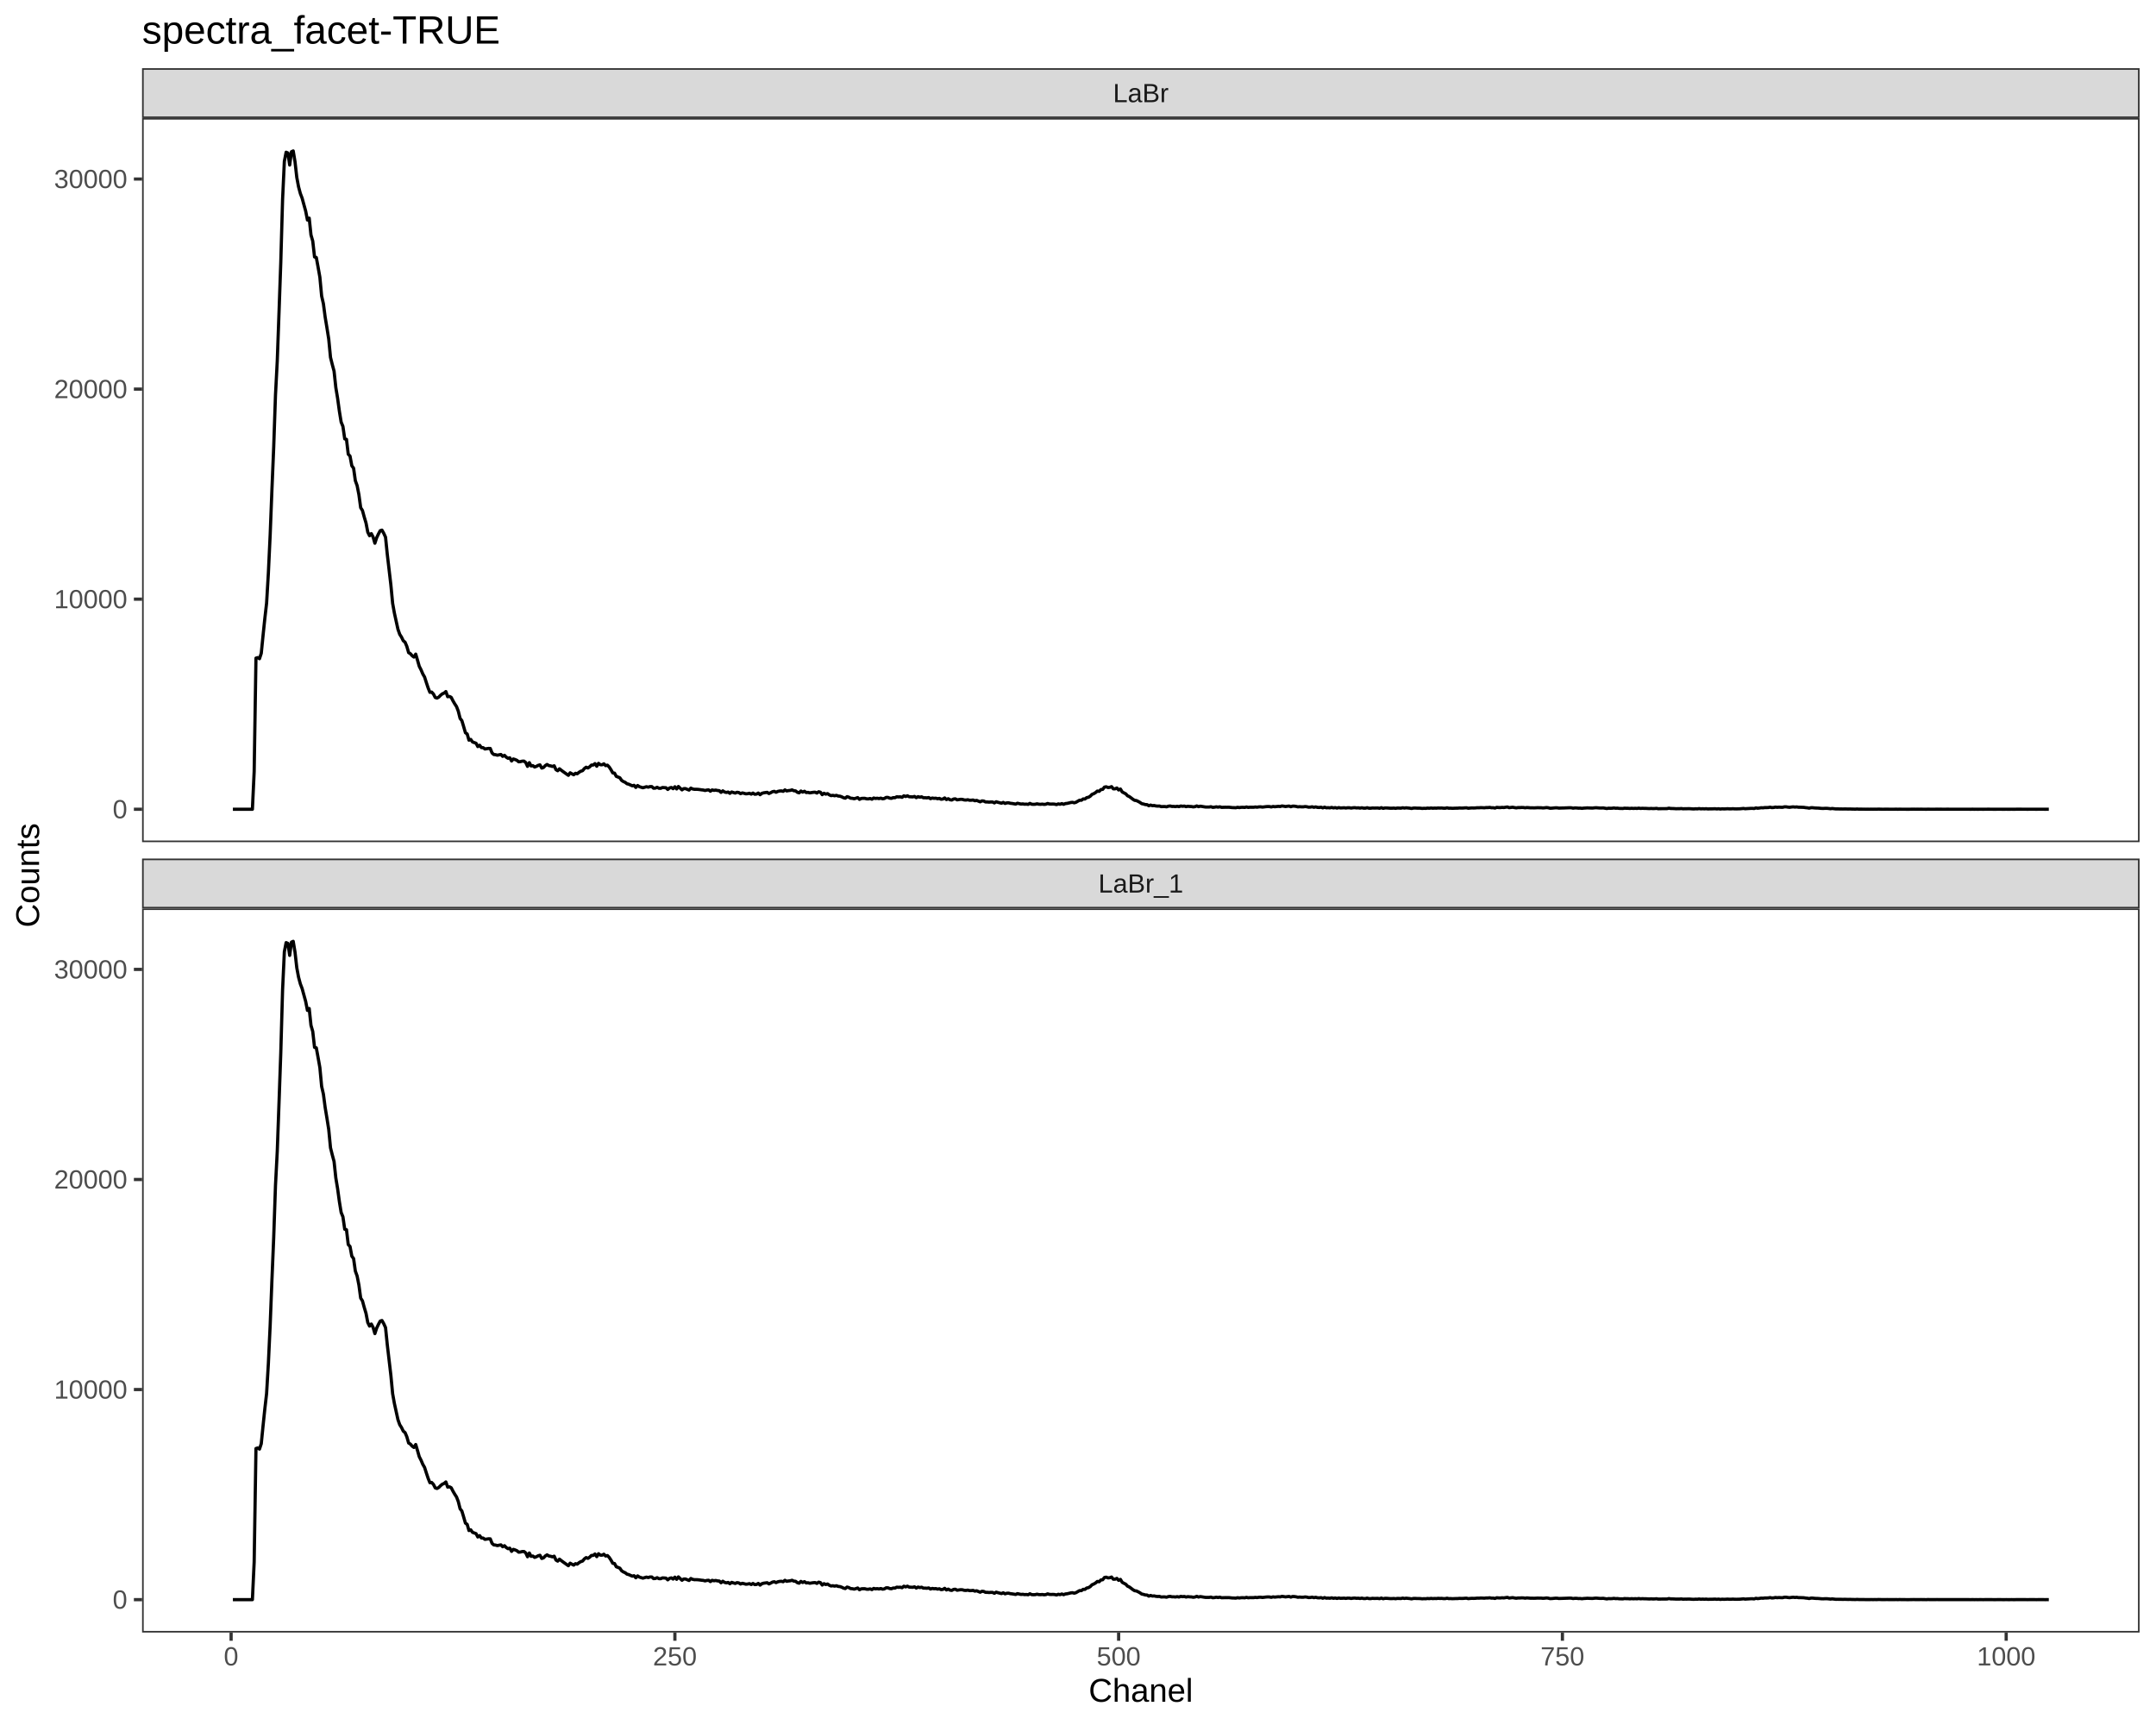
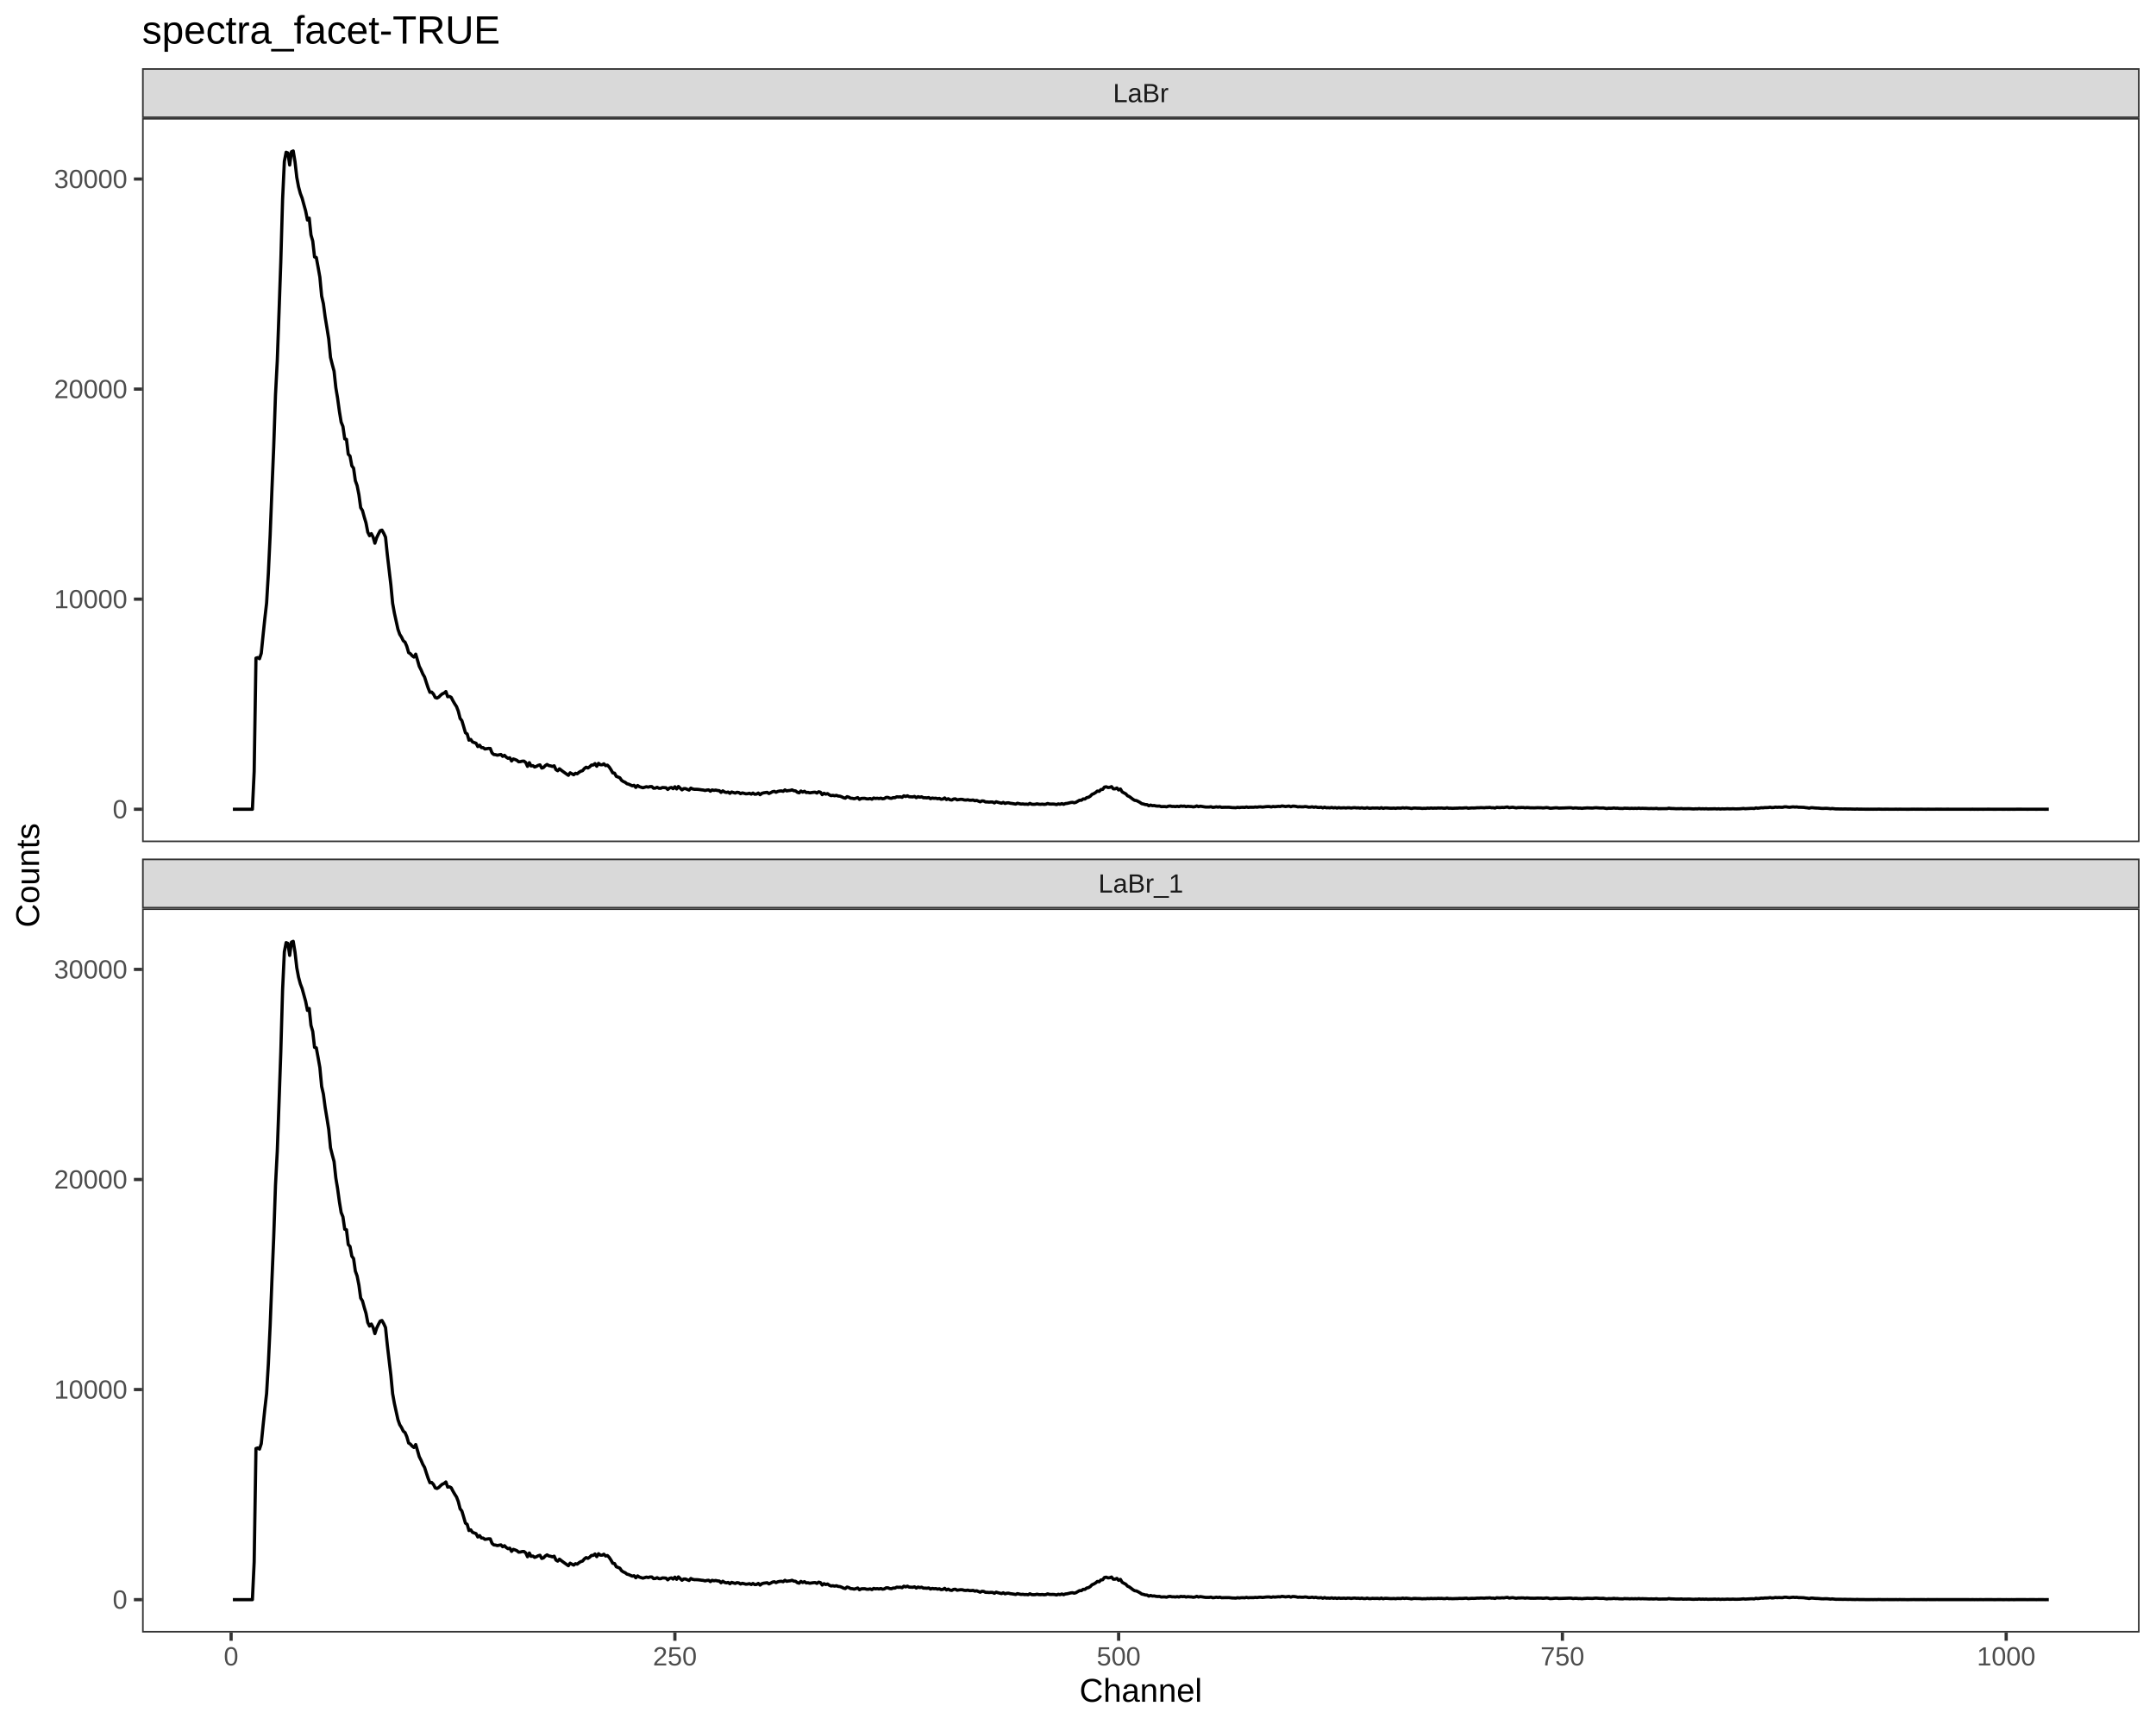
<svg xmlns="http://www.w3.org/2000/svg" viewBox="0 0 720.00 576.00">
  <defs>
    <style type="text/css">
    line, polyline, polygon, path, rect, circle {
      fill: none;
      stroke: #000000;
      stroke-linecap: round;
      stroke-linejoin: round;
      stroke-miterlimit: 10.00;
    }
  </style>
  </defs>
  <rect width="100%" height="100%" style="stroke: none; fill: #FFFFFF;" />
  <rect x="0.00" y="0.00" width="720.00" height="576.00" style="stroke-width: 1.07; stroke: #FFFFFF; fill: #FFFFFF;" />
  <defs>
    <clipPath id="cpNDcuNDV8NzE0LjUyfDI4MS4yMXwzOS40MQ==">
      <rect x="47.45" y="39.41" width="667.07" height="241.80" />
    </clipPath>
  </defs>
  <rect x="47.45" y="39.41" width="667.07" height="241.80" style="stroke-width: 1.07; stroke: none; fill: #FFFFFF;" clip-path="url(#cpNDcuNDV8NzE0LjUyfDI4MS4yMXwzOS40MQ==)" />
  <polyline points="77.77,270.22 78.36,270.22 78.95,270.22 79.55,270.22 80.14,270.22 80.73,270.22 81.33,270.22 81.92,270.22 82.51,270.22 83.10,270.22 83.70,270.22 84.29,270.22 84.88,257.66 85.48,219.76 86.07,219.58 86.66,219.95 87.25,218.14 87.85,212.16 88.44,206.54 89.03,201.39 89.62,191.44 90.22,178.65 90.81,163.52 91.40,149.43 92.00,131.89 92.59,120.56 93.18,104.28 93.77,87.60 94.37,66.55 94.96,53.90 95.55,50.83 96.15,51.09 96.74,55.10 97.33,50.67 97.92,50.40 98.52,54.00 99.11,59.21 99.70,62.36 100.30,64.61 100.89,66.15 101.48,68.31 102.07,70.44 102.67,73.47 103.26,72.83 103.85,78.45 104.44,80.49 105.04,85.80 105.63,85.98 106.22,89.18 106.82,92.55 107.41,98.84 108.00,101.42 108.59,105.89 109.19,109.51 109.78,113.22 110.37,119.33 110.97,121.74 111.56,123.92 112.15,129.42 112.74,132.97 113.34,137.34 113.93,140.95 114.52,142.39 115.12,146.54 115.71,146.71 116.30,151.67 116.89,152.29 117.49,155.53 118.08,156.33 118.67,160.52 119.26,162.15 119.86,165.19 120.45,169.53 121.04,170.45 121.64,172.65 122.23,174.62 122.82,177.69 123.41,178.88 124.01,178.19 124.60,179.33 125.19,181.39 125.79,179.55 126.38,178.31 126.97,177.21 127.56,177.02 128.16,178.08 128.75,179.37 129.34,185.15 129.94,190.25 130.53,195.30 131.12,201.46 131.71,204.73 132.31,207.46 132.90,210.13 133.49,211.81 134.08,212.73 134.68,213.96 135.27,214.44 135.86,215.83 136.46,217.92 137.05,218.28 137.64,218.96 138.23,219.40 138.83,218.42 139.42,220.41 140.01,222.48 140.61,223.66 141.20,225.05 141.79,226.07 142.38,227.92 142.98,229.72 143.57,231.18 144.16,231.10 144.75,231.74 145.35,232.90 145.94,233.10 146.53,232.77 147.13,232.16 147.72,231.68 148.31,231.43 148.90,230.92 149.50,232.64 150.09,232.54 150.68,232.85 151.28,234.03 151.87,235.04 152.46,235.94 153.05,237.48 153.65,239.88 154.24,240.63 154.83,242.60 155.43,244.67 156.02,245.09 156.61,247.15 157.20,246.90 157.80,247.75 158.39,247.96 158.98,248.18 159.57,249.30 160.17,248.85 160.76,249.62 161.35,249.66 161.95,250.10 162.54,250.00 163.13,249.91 163.72,249.92 164.32,251.42 164.91,251.95 165.50,252.00 166.10,252.18 166.69,252.04 167.28,251.93 167.87,252.56 168.47,252.21 169.06,252.82 169.65,253.20 170.25,253.04 170.84,254.10 171.43,253.43 172.02,253.62 172.62,253.88 173.21,254.37 173.80,254.32 174.39,254.16 174.99,254.15 175.58,254.62 176.17,255.90 176.77,254.66 177.36,255.76 177.95,255.66 178.54,256.11 179.14,255.89 179.73,255.57 180.32,255.40 180.92,256.47 181.51,256.27 182.10,255.64 182.69,255.27 183.29,255.64 183.88,255.74 184.47,255.93 185.07,255.71 185.66,257.00 186.25,257.36 186.84,256.71 187.44,257.19 188.03,257.63 188.62,258.05 189.21,258.47 189.81,258.89 190.40,258.05 190.99,258.38 191.59,258.70 192.18,258.21 192.77,258.37 193.36,257.88 193.96,257.52 194.55,257.34 195.14,256.63 195.74,256.18 196.33,256.44 196.92,256.05 197.51,255.47 198.11,255.45 198.70,254.98 199.29,255.86 199.88,254.89 200.48,255.36 201.07,255.38 201.66,255.05 202.26,255.66 202.85,255.50 203.44,256.11 204.03,257.00 204.63,258.08 205.22,258.16 205.81,259.24 206.41,259.47 207.00,259.71 207.59,260.58 208.18,260.97 208.78,261.23 209.37,261.70 209.96,261.85 210.56,262.12 211.15,262.39 211.74,262.23 212.33,262.93 212.93,262.29 213.52,262.68 214.11,262.87 214.70,263.04 215.30,262.87 215.89,262.69 216.48,262.86 217.08,262.65 217.67,262.65 218.26,263.20 218.85,263.16 219.45,262.89 220.04,263.21 220.63,263.23 221.23,262.96 221.82,263.00 222.41,263.04 223.00,263.61 223.60,263.11 224.19,262.95 224.78,263.35 225.38,262.71 225.97,263.44 226.56,262.62 227.15,263.20 227.75,263.75 228.34,263.33 228.93,263.33 229.52,263.58 230.12,263.82 230.71,263.16 231.30,263.44 231.90,263.56 232.49,263.55 233.08,263.58 233.67,263.65 234.27,263.74 234.86,263.80 235.45,263.96 236.05,263.81 236.64,263.75 237.23,264.19 237.82,263.77 238.42,263.92 239.01,263.82 239.60,263.96 240.20,264.01 240.79,264.58 241.38,264.07 241.97,264.46 242.57,264.62 243.16,264.47 243.75,264.91 244.34,264.45 244.94,264.64 245.53,264.82 246.12,264.55 246.72,264.63 247.31,265.02 247.90,264.76 248.49,264.90 249.09,265.07 249.68,265.02 250.27,264.88 250.87,265.17 251.46,264.82 252.05,265.21 252.64,265.15 253.24,264.81 253.83,265.37 254.42,264.91 255.01,264.74 255.61,264.65 256.20,264.57 256.79,264.97 257.39,264.69 257.98,264.36 258.57,264.24 259.16,264.54 259.76,264.26 260.35,264.13 260.94,264.09 261.54,264.24 262.13,263.76 262.72,264.10 263.31,263.99 263.91,263.93 264.50,263.75 265.09,264.04 265.69,264.09 266.28,264.56 266.87,264.74 267.46,264.13 268.06,264.50 268.65,264.21 269.24,264.64 269.83,264.58 270.43,264.75 271.02,264.65 271.61,264.56 272.21,264.52 272.80,264.81 273.39,264.38 273.98,264.53 274.58,265.35 275.17,264.88 275.76,265.18 276.36,265.00 276.95,265.41 277.54,265.68 278.13,265.57 278.73,265.72 279.32,265.57 279.91,265.81 280.51,265.86 281.10,266.07 281.69,266.37 282.28,266.52 282.88,266.02 283.47,266.19 284.06,266.53 284.65,266.57 285.25,266.71 285.84,266.54 286.43,266.33 287.03,266.92 287.62,266.61 288.21,266.57 288.80,266.57 289.40,266.74 289.99,266.76 290.58,266.62 291.18,266.87 291.77,266.47 292.36,266.62 292.95,266.54 293.55,266.66 294.14,266.50 294.73,266.73 295.33,266.63 295.92,266.27 296.51,266.26 297.10,266.51 297.70,266.58 298.29,266.34 298.88,266.37 299.47,266.05 300.07,266.11 300.66,266.07 301.25,266.24 301.85,265.73 302.44,265.97 303.03,265.72 303.62,266.04 304.22,266.07 304.81,266.10 305.40,265.94 306.00,266.35 306.59,266.02 307.18,266.19 307.77,266.07 308.37,266.38 308.96,266.37 309.55,266.42 310.14,266.31 310.74,266.69 311.33,266.47 311.92,266.58 312.52,266.53 313.11,266.71 313.70,266.59 314.29,266.89 314.89,266.80 315.48,266.44 316.07,266.99 316.67,266.70 317.26,267.05 317.85,267.14 318.44,266.81 319.04,266.74 319.63,267.08 320.22,266.99 320.82,266.90 321.41,266.93 322.00,267.11 322.59,267.15 323.19,267.04 323.78,267.21 324.37,267.20 324.96,267.13 325.56,267.39 326.15,267.25 326.74,267.51 327.34,267.74 327.93,267.42 328.52,267.48 329.11,267.78 329.71,267.78 330.30,267.85 330.89,267.79 331.49,267.81 332.08,268.10 332.67,267.72 333.26,267.90 333.86,268.05 334.45,268.20 335.04,267.93 335.64,268.28 336.23,268.09 336.82,268.06 337.41,268.23 338.01,268.29 338.60,268.39 339.19,268.50 339.78,268.21 340.38,268.35 340.97,268.49 341.56,268.43 342.16,268.54 342.75,268.50 343.34,268.59 343.93,268.26 344.53,268.54 345.12,268.58 345.71,268.55 346.31,268.40 346.90,268.53 347.49,268.57 348.08,268.50 348.68,268.60 349.27,268.54 349.86,268.29 350.46,268.47 351.05,268.50 351.64,268.47 352.23,268.52 352.83,268.67 353.42,268.42 354.01,268.56 354.60,268.33 355.20,268.57 355.79,268.32 356.38,268.26 356.98,268.12 357.57,267.97 358.16,267.90 358.75,268.07 359.35,267.88 359.94,267.53 360.53,267.20 361.13,267.22 361.72,266.78 362.31,266.80 362.90,266.34 363.50,266.22 364.09,265.86 364.68,265.25 365.27,265.02 365.87,264.65 366.46,264.14 367.05,264.25 367.65,263.65 368.24,263.58 368.83,262.83 369.42,262.71 370.02,262.97 370.61,262.90 371.20,262.67 371.80,263.40 372.39,263.40 372.98,263.12 373.57,263.78 374.17,263.46 374.76,264.44 375.35,264.76 375.95,265.07 376.54,265.72 377.13,265.98 377.72,266.41 378.32,266.88 378.91,267.24 379.50,267.32 380.09,267.60 380.69,267.93 381.28,268.35 381.87,268.47 382.47,268.66 383.06,268.68 383.65,269.05 384.24,268.82 384.84,269.03 385.43,268.97 386.02,269.12 386.62,269.17 387.21,269.14 387.80,269.35 388.39,269.32 388.99,269.31 389.58,269.41 390.17,269.20 390.77,269.13 391.36,269.28 391.95,269.27 392.54,269.34 393.14,269.22 393.73,269.36 394.32,269.13 394.91,269.23 395.51,269.16 396.10,269.36 396.69,269.22 397.29,269.29 397.88,269.31 398.47,269.43 399.06,269.35 399.66,269.11 400.25,269.36 400.84,269.20 401.44,269.29 402.03,269.39 402.62,269.48 403.21,269.48 403.81,269.48 404.40,269.37 404.99,269.59 405.59,269.53 406.18,269.41 406.77,269.52 407.36,269.40 407.96,269.59 408.55,269.57 409.14,269.55 409.73,269.56 410.33,269.54 410.92,269.60 411.51,269.67 412.11,269.68 412.70,269.72 413.29,269.57 413.88,269.67 414.48,269.58 415.07,269.57 415.66,269.62 416.26,269.46 416.85,269.61 417.44,269.54 418.03,269.55 418.63,269.56 419.22,269.46 419.81,269.54 420.40,269.43 421.00,269.41 421.59,269.50 422.18,269.43 422.78,269.35 423.37,269.31 423.96,269.33 424.55,269.46 425.15,269.29 425.74,269.38 426.33,269.31 426.93,269.25 427.52,269.31 428.11,269.12 428.70,269.20 429.30,269.32 429.89,269.22 430.48,269.15 431.08,269.38 431.67,269.18 432.26,269.19 432.85,269.28 433.45,269.43 434.04,269.36 434.63,269.42 435.22,269.42 435.82,269.32 436.41,269.38 437.00,269.53 437.60,269.51 438.19,269.39 438.78,269.58 439.37,269.43 439.97,269.60 440.56,269.63 441.15,269.54 441.75,269.76 442.34,269.53 442.93,269.74 443.52,269.69 444.12,269.76 444.71,269.61 445.30,269.78 445.90,269.67 446.49,269.83 447.08,269.67 447.67,269.79 448.27,269.76 448.86,269.72 449.45,269.81 450.04,269.72 450.64,269.72 451.23,269.83 451.82,269.73 452.42,269.69 453.01,269.78 453.60,269.74 454.19,269.84 454.79,269.72 455.38,269.86 455.97,269.86 456.57,269.71 457.16,269.87 457.75,269.88 458.34,269.79 458.94,269.83 459.53,269.81 460.12,269.80 460.72,269.90 461.31,269.69 461.90,269.93 462.49,269.79 463.09,269.79 463.68,269.83 464.27,269.88 464.86,269.88 465.46,269.83 466.05,269.92 466.64,269.81 467.24,269.83 467.83,269.86 468.42,269.72 469.01,269.83 469.61,269.74 470.20,269.80 470.79,269.86 471.39,269.97 471.98,269.83 472.57,269.81 473.16,269.85 473.76,269.85 474.35,269.87 474.94,269.95 475.53,269.90 476.13,269.93 476.72,269.83 477.31,269.89 477.91,269.80 478.50,269.88 479.09,269.83 479.68,269.86 480.28,269.79 480.87,269.83 481.46,269.80 482.06,269.88 482.65,269.88 483.24,269.74 483.83,269.88 484.43,269.86 485.02,269.91 485.61,269.88 486.21,269.86 486.80,269.86 487.39,269.79 487.98,269.83 488.58,269.82 489.17,269.76 489.76,269.74 490.35,269.89 490.95,269.82 491.54,269.78 492.13,269.80 492.73,269.78 493.32,269.71 493.91,269.73 494.50,269.68 495.10,269.70 495.69,269.74 496.28,269.66 496.88,269.67 497.47,269.60 498.06,269.72 498.65,269.71 499.25,269.83 499.84,269.59 500.43,269.65 501.03,269.67 501.62,269.60 502.21,269.65 502.80,269.55 503.40,269.46 503.99,269.70 504.58,269.62 505.17,269.55 505.77,269.67 506.36,269.76 506.95,269.66 507.55,269.67 508.14,269.63 508.73,269.64 509.32,269.74 509.92,269.65 510.51,269.69 511.10,269.75 511.70,269.74 512.29,269.76 512.88,269.74 513.47,269.70 514.07,269.72 514.66,269.72 515.25,269.79 515.85,269.74 516.44,269.66 517.03,269.72 517.62,269.88 518.22,269.86 518.81,269.80 519.40,269.74 519.99,269.74 520.59,269.84 521.18,269.82 521.77,269.80 522.37,269.79 522.96,269.76 523.55,269.74 524.14,269.71 524.74,269.73 525.33,269.86 525.92,269.78 526.52,269.79 527.11,269.86 527.70,269.84 528.29,269.92 528.89,269.84 529.48,269.81 530.07,269.76 530.66,269.79 531.26,269.81 531.85,269.83 532.44,269.75 533.04,269.71 533.63,269.76 534.22,269.81 534.81,269.81 535.41,269.78 536.00,269.88 536.59,269.98 537.19,269.87 537.78,269.90 538.37,269.88 538.96,269.79 539.56,269.89 540.15,269.85 540.74,269.94 541.34,269.95 541.93,269.97 542.52,269.86 543.11,269.90 543.71,269.90 544.30,269.96 544.89,269.89 545.48,269.95 546.08,269.90 546.67,269.95 547.26,269.85 547.86,269.95 548.45,269.90 549.04,269.93 549.63,269.93 550.23,269.97 550.82,270.00 551.41,269.95 552.01,270.00 552.60,269.98 553.19,269.92 553.78,270.05 554.38,270.03 554.97,270.02 555.56,270.02 556.16,270.02 556.75,270.00 557.34,269.86 557.93,269.97 558.53,269.98 559.12,270.00 559.71,270.05 560.30,270.03 560.90,270.03 561.49,269.98 562.08,270.07 562.68,270.04 563.27,270.05 563.86,270.02 564.45,270.04 565.05,270.09 565.64,270.12 566.23,270.06 566.83,270.09 567.42,270.00 568.01,270.09 568.60,270.05 569.20,270.09 569.79,270.04 570.38,270.12 570.98,270.09 571.57,270.09 572.16,270.07 572.75,270.05 573.35,270.12 573.94,270.05 574.53,270.15 575.12,270.07 575.72,270.11 576.31,270.09 576.90,270.04 577.50,270.09 578.09,270.09 578.68,270.04 579.27,270.09 579.87,270.10 580.46,270.08 581.05,270.07 581.65,270.01 582.24,269.95 582.83,270.05 583.42,270.00 584.02,269.97 584.61,269.93 585.20,269.92 585.79,269.98 586.39,269.77 586.98,269.88 587.57,269.81 588.17,269.71 588.76,269.75 589.35,269.66 589.94,269.67 590.54,269.64 591.13,269.53 591.72,269.67 592.32,269.63 592.91,269.50 593.50,269.58 594.09,269.52 594.69,269.56 595.28,269.58 595.87,269.42 596.47,269.41 597.06,269.51 597.65,269.57 598.24,269.48 598.84,269.42 599.43,269.50 600.02,269.44 600.61,269.55 601.21,269.55 601.80,269.57 602.39,269.59 602.99,269.69 603.58,269.74 604.17,269.86 604.76,269.71 605.36,269.71 605.95,269.78 606.54,269.82 607.14,269.83 607.73,269.88 608.32,269.94 608.91,269.95 609.51,269.91 610.10,269.91 610.69,269.97 611.29,270.05 611.88,269.97 612.47,270.04 613.06,270.11 613.66,270.10 614.25,270.12 614.84,270.12 615.43,270.14 616.03,270.12 616.62,270.13 617.21,270.15 617.81,270.13 618.40,270.16 618.99,270.17 619.58,270.19 620.18,270.14 620.77,270.19 621.36,270.18 621.96,270.19 622.55,270.19 623.14,270.21 623.73,270.20 624.33,270.21 624.92,270.19 625.51,270.21 626.11,270.19 626.70,270.21 627.29,270.17 627.88,270.19 628.48,270.21 629.07,270.21 629.66,270.20 630.25,270.19 630.85,270.21 631.44,270.21 632.03,270.21 632.63,270.21 633.22,270.19 633.81,270.22 634.40,270.19 635.00,270.21 635.59,270.21 636.18,270.21 636.78,270.22 637.37,270.22 637.96,270.21 638.55,270.20 639.15,270.19 639.74,270.21 640.33,270.20 640.92,270.21 641.52,270.19 642.11,270.21 642.70,270.21 643.30,270.22 643.89,270.19 644.48,270.21 645.07,270.21 645.67,270.21 646.26,270.21 646.85,270.19 647.45,270.21 648.04,270.20 648.63,270.21 649.22,270.21 649.82,270.21 650.41,270.20 651.00,270.21 651.60,270.21 652.19,270.21 652.78,270.21 653.37,270.21 653.97,270.21 654.56,270.21 655.15,270.21 655.74,270.21 656.34,270.21 656.93,270.21 657.52,270.21 658.12,270.22 658.71,270.20 659.30,270.22 659.89,270.21 660.49,270.22 661.08,270.21 661.67,270.21 662.27,270.22 662.86,270.21 663.45,270.21 664.04,270.20 664.64,270.21 665.23,270.21 665.82,270.22 666.42,270.22 667.01,270.21 667.60,270.21 668.19,270.21 668.79,270.22 669.38,270.22 669.97,270.21 670.56,270.22 671.16,270.22 671.75,270.21 672.34,270.22 672.94,270.22 673.53,270.20 674.12,270.20 674.71,270.20 675.31,270.21 675.90,270.21 676.49,270.21 677.09,270.22 677.68,270.21 678.27,270.21 678.86,270.21 679.46,270.21 680.05,270.22 680.64,270.21 681.24,270.21 681.83,270.21 682.42,270.21 683.01,270.22 683.61,270.21 684.20,270.22 " style="stroke-width: 1.07; stroke-linecap: butt;" clip-path="url(#cpNDcuNDV8NzE0LjUyfDI4MS4yMXwzOS40MQ==)" />
  <rect x="47.45" y="39.41" width="667.07" height="241.80" style="stroke-width: 1.07; stroke: #333333;" clip-path="url(#cpNDcuNDV8NzE0LjUyfDI4MS4yMXwzOS40MQ==)" />
  <defs>
    <clipPath id="cpMC4wMHw3MjAuMDB8NTc2LjAwfDAuMDA=">
      <rect x="0.00" y="0.00" width="720.00" height="576.00" />
    </clipPath>
  </defs>
  <defs>
    <clipPath id="cpNDcuNDV8NzE0LjUyfDU0NS4xM3wzMDMuMzM=">
      <rect x="47.45" y="303.33" width="667.07" height="241.80" />
    </clipPath>
  </defs>
  <rect x="47.45" y="303.33" width="667.07" height="241.80" style="stroke-width: 1.07; stroke: none; fill: #FFFFFF;" clip-path="url(#cpNDcuNDV8NzE0LjUyfDU0NS4xM3wzMDMuMzM=)" />
  <polyline points="77.77,534.14 78.36,534.14 78.95,534.14 79.55,534.14 80.14,534.14 80.73,534.14 81.33,534.14 81.92,534.14 82.51,534.14 83.10,534.14 83.70,534.14 84.29,534.14 84.88,521.58 85.48,483.68 86.07,483.49 86.66,483.87 87.25,482.06 87.85,476.08 88.44,470.46 89.03,465.31 89.62,455.36 90.22,442.56 90.81,427.44 91.40,413.35 92.00,395.81 92.59,384.48 93.18,368.20 93.77,351.52 94.37,330.47 94.96,317.82 95.55,314.75 96.15,315.01 96.74,319.02 97.33,314.59 97.92,314.32 98.52,317.92 99.11,323.13 99.70,326.28 100.30,328.53 100.89,330.07 101.48,332.22 102.07,334.36 102.67,337.39 103.26,336.75 103.85,342.37 104.44,344.41 105.04,349.72 105.63,349.89 106.22,353.10 106.82,356.47 107.41,362.76 108.00,365.34 108.59,369.81 109.19,373.43 109.78,377.14 110.37,383.25 110.97,385.65 111.56,387.84 112.15,393.34 112.74,396.89 113.34,401.26 113.93,404.87 114.52,406.31 115.12,410.46 115.71,410.63 116.30,415.59 116.89,416.21 117.49,419.45 118.08,420.25 118.67,424.44 119.26,426.07 119.86,429.11 120.45,433.45 121.04,434.37 121.64,436.57 122.23,438.54 122.82,441.61 123.41,442.80 124.01,442.11 124.60,443.25 125.19,445.31 125.79,443.47 126.38,442.23 126.97,441.13 127.56,440.94 128.16,442.00 128.75,443.29 129.34,449.07 129.94,454.17 130.53,459.22 131.12,465.38 131.71,468.65 132.31,471.38 132.90,474.05 133.49,475.73 134.08,476.65 134.68,477.88 135.27,478.36 135.86,479.75 136.46,481.84 137.05,482.20 137.64,482.88 138.23,483.32 138.83,482.34 139.42,484.33 140.01,486.40 140.61,487.58 141.20,488.97 141.79,489.99 142.38,491.84 142.98,493.64 143.57,495.10 144.16,495.02 144.75,495.66 145.35,496.82 145.94,497.02 146.53,496.69 147.13,496.08 147.72,495.59 148.31,495.35 148.90,494.84 149.50,496.56 150.09,496.46 150.68,496.77 151.28,497.94 151.87,498.95 152.46,499.86 153.05,501.40 153.65,503.80 154.24,504.55 154.83,506.52 155.43,508.59 156.02,509.01 156.61,511.07 157.20,510.82 157.80,511.67 158.39,511.88 158.98,512.10 159.57,513.22 160.17,512.77 160.76,513.54 161.35,513.58 161.95,514.01 162.54,513.92 163.13,513.83 163.72,513.84 164.32,515.34 164.91,515.87 165.50,515.92 166.10,516.10 166.69,515.96 167.28,515.85 167.87,516.48 168.47,516.13 169.06,516.74 169.65,517.12 170.25,516.96 170.84,518.02 171.43,517.35 172.02,517.54 172.62,517.80 173.21,518.29 173.80,518.24 174.39,518.08 174.99,518.07 175.58,518.54 176.17,519.82 176.77,518.57 177.36,519.68 177.95,519.58 178.54,520.03 179.14,519.81 179.73,519.49 180.32,519.32 180.92,520.39 181.51,520.19 182.10,519.56 182.69,519.19 183.29,519.56 183.88,519.66 184.47,519.85 185.07,519.63 185.66,520.92 186.25,521.28 186.84,520.63 187.44,521.11 188.03,521.55 188.62,521.97 189.21,522.39 189.81,522.81 190.40,521.97 190.99,522.30 191.59,522.61 192.18,522.13 192.77,522.29 193.36,521.80 193.96,521.44 194.55,521.26 195.14,520.55 195.74,520.10 196.33,520.36 196.92,519.97 197.51,519.39 198.11,519.37 198.70,518.90 199.29,519.78 199.88,518.81 200.48,519.28 201.07,519.30 201.66,518.97 202.26,519.58 202.85,519.42 203.44,520.03 204.03,520.92 204.63,522.00 205.22,522.08 205.81,523.16 206.41,523.39 207.00,523.63 207.59,524.50 208.18,524.89 208.78,525.15 209.37,525.62 209.96,525.77 210.56,526.04 211.15,526.30 211.74,526.15 212.33,526.84 212.93,526.21 213.52,526.60 214.11,526.79 214.70,526.96 215.30,526.79 215.89,526.61 216.48,526.78 217.08,526.57 217.67,526.57 218.26,527.12 218.85,527.08 219.45,526.81 220.04,527.13 220.63,527.15 221.23,526.88 221.82,526.91 222.41,526.96 223.00,527.53 223.60,527.03 224.19,526.87 224.78,527.27 225.38,526.63 225.97,527.36 226.56,526.54 227.15,527.12 227.75,527.67 228.34,527.24 228.93,527.25 229.52,527.50 230.12,527.74 230.71,527.08 231.30,527.36 231.90,527.48 232.49,527.47 233.08,527.50 233.67,527.57 234.27,527.66 234.86,527.71 235.45,527.88 236.05,527.73 236.64,527.67 237.23,528.11 237.82,527.69 238.42,527.84 239.01,527.74 239.60,527.88 240.20,527.93 240.79,528.50 241.38,527.99 241.97,528.38 242.57,528.54 243.16,528.39 243.75,528.83 244.34,528.37 244.94,528.56 245.53,528.74 246.12,528.46 246.72,528.55 247.31,528.93 247.90,528.68 248.49,528.82 249.09,528.99 249.68,528.93 250.27,528.80 250.87,529.09 251.46,528.74 252.05,529.12 252.64,529.07 253.24,528.72 253.83,529.29 254.42,528.83 255.01,528.65 255.61,528.57 256.20,528.49 256.79,528.89 257.39,528.61 257.98,528.28 258.57,528.16 259.16,528.46 259.76,528.18 260.35,528.05 260.94,528.01 261.54,528.16 262.13,527.68 262.72,528.02 263.31,527.91 263.91,527.85 264.50,527.67 265.09,527.96 265.69,528.01 266.28,528.48 266.87,528.65 267.46,528.05 268.06,528.42 268.65,528.13 269.24,528.56 269.83,528.50 270.43,528.67 271.02,528.57 271.61,528.48 272.21,528.44 272.80,528.72 273.39,528.30 273.98,528.45 274.58,529.27 275.17,528.80 275.76,529.10 276.36,528.92 276.95,529.33 277.54,529.59 278.13,529.49 278.73,529.64 279.32,529.49 279.91,529.73 280.51,529.78 281.10,529.99 281.69,530.29 282.28,530.44 282.88,529.94 283.47,530.11 284.06,530.45 284.65,530.49 285.25,530.63 285.84,530.46 286.43,530.25 287.03,530.84 287.62,530.53 288.21,530.49 288.80,530.49 289.40,530.66 289.99,530.67 290.58,530.54 291.18,530.79 291.77,530.39 292.36,530.54 292.95,530.46 293.55,530.58 294.14,530.42 294.73,530.65 295.33,530.55 295.92,530.19 296.51,530.18 297.10,530.43 297.70,530.50 298.29,530.26 298.88,530.29 299.47,529.97 300.07,530.03 300.66,529.99 301.25,530.16 301.85,529.65 302.44,529.89 303.03,529.64 303.62,529.96 304.22,529.99 304.81,530.02 305.40,529.86 306.00,530.27 306.59,529.94 307.18,530.11 307.77,529.99 308.37,530.30 308.96,530.29 309.55,530.34 310.14,530.23 310.74,530.60 311.33,530.39 311.92,530.50 312.52,530.45 313.11,530.63 313.70,530.51 314.29,530.81 314.89,530.72 315.48,530.36 316.07,530.91 316.67,530.62 317.26,530.97 317.85,531.06 318.44,530.73 319.04,530.66 319.63,531.00 320.22,530.91 320.82,530.82 321.41,530.85 322.00,531.03 322.59,531.07 323.19,530.96 323.78,531.13 324.37,531.12 324.96,531.05 325.56,531.31 326.15,531.17 326.74,531.43 327.34,531.66 327.93,531.34 328.52,531.40 329.11,531.70 329.71,531.70 330.30,531.77 330.89,531.71 331.49,531.73 332.08,532.02 332.67,531.64 333.26,531.82 333.86,531.97 334.45,532.12 335.04,531.85 335.64,532.20 336.23,532.01 336.82,531.98 337.41,532.15 338.01,532.21 338.60,532.31 339.19,532.42 339.78,532.13 340.38,532.27 340.97,532.41 341.56,532.35 342.16,532.46 342.75,532.42 343.34,532.51 343.93,532.18 344.53,532.46 345.12,532.50 345.71,532.47 346.31,532.32 346.90,532.45 347.49,532.48 348.08,532.42 348.68,532.52 349.27,532.46 349.86,532.21 350.46,532.39 351.05,532.42 351.64,532.39 352.23,532.44 352.83,532.59 353.42,532.34 354.01,532.48 354.60,532.25 355.20,532.49 355.79,532.24 356.38,532.18 356.98,532.04 357.57,531.89 358.16,531.82 358.75,531.99 359.35,531.80 359.94,531.45 360.53,531.12 361.13,531.14 361.72,530.70 362.31,530.72 362.90,530.26 363.50,530.14 364.09,529.78 364.68,529.17 365.27,528.93 365.87,528.57 366.46,528.06 367.05,528.17 367.65,527.57 368.24,527.50 368.83,526.75 369.42,526.63 370.02,526.89 370.61,526.82 371.20,526.59 371.80,527.32 372.39,527.31 372.98,527.04 373.57,527.70 374.17,527.38 374.76,528.36 375.35,528.68 375.95,528.99 376.54,529.64 377.13,529.90 377.72,530.33 378.32,530.80 378.91,531.16 379.50,531.24 380.09,531.52 380.69,531.85 381.28,532.27 381.87,532.39 382.47,532.58 383.06,532.60 383.65,532.97 384.24,532.74 384.84,532.95 385.43,532.89 386.02,533.04 386.62,533.09 387.21,533.06 387.80,533.27 388.39,533.23 388.99,533.23 389.58,533.33 390.17,533.12 390.77,533.05 391.36,533.20 391.95,533.19 392.54,533.26 393.14,533.14 393.73,533.28 394.32,533.05 394.91,533.15 395.51,533.08 396.10,533.28 396.69,533.14 397.29,533.21 397.88,533.23 398.47,533.35 399.06,533.27 399.66,533.03 400.25,533.28 400.84,533.12 401.44,533.21 402.03,533.31 402.62,533.40 403.21,533.40 403.81,533.40 404.40,533.29 404.99,533.51 405.59,533.45 406.18,533.33 406.77,533.44 407.36,533.32 407.96,533.51 408.55,533.49 409.14,533.47 409.73,533.48 410.33,533.46 410.92,533.52 411.51,533.59 412.11,533.60 412.70,533.64 413.29,533.49 413.88,533.59 414.48,533.50 415.07,533.49 415.66,533.54 416.26,533.38 416.85,533.53 417.44,533.46 418.03,533.47 418.63,533.48 419.22,533.38 419.81,533.46 420.40,533.35 421.00,533.33 421.59,533.42 422.18,533.35 422.78,533.27 423.37,533.23 423.96,533.25 424.55,533.38 425.15,533.21 425.74,533.30 426.33,533.23 426.93,533.17 427.52,533.23 428.11,533.04 428.70,533.12 429.30,533.23 429.89,533.14 430.48,533.07 431.08,533.30 431.67,533.09 432.26,533.11 432.85,533.20 433.45,533.35 434.04,533.28 434.63,533.34 435.22,533.34 435.82,533.24 436.41,533.30 437.00,533.45 437.60,533.43 438.19,533.31 438.78,533.49 439.37,533.35 439.97,533.52 440.56,533.55 441.15,533.46 441.75,533.68 442.34,533.45 442.93,533.66 443.52,533.61 444.12,533.68 444.71,533.53 445.30,533.70 445.90,533.59 446.49,533.75 447.08,533.59 447.67,533.70 448.27,533.68 448.86,533.64 449.45,533.73 450.04,533.63 450.64,533.64 451.23,533.75 451.82,533.65 452.42,533.61 453.01,533.70 453.60,533.66 454.19,533.76 454.79,533.63 455.38,533.78 455.97,533.78 456.57,533.63 457.16,533.79 457.75,533.80 458.34,533.70 458.94,533.75 459.53,533.73 460.12,533.72 460.72,533.82 461.31,533.61 461.90,533.85 462.49,533.70 463.09,533.70 463.68,533.75 464.27,533.80 464.86,533.80 465.46,533.75 466.05,533.84 466.64,533.73 467.24,533.75 467.83,533.78 468.42,533.63 469.01,533.75 469.61,533.66 470.20,533.72 470.79,533.78 471.39,533.89 471.98,533.75 472.57,533.73 473.16,533.77 473.76,533.77 474.35,533.79 474.94,533.87 475.53,533.82 476.13,533.85 476.72,533.75 477.31,533.81 477.91,533.72 478.50,533.80 479.09,533.75 479.68,533.78 480.28,533.70 480.87,533.75 481.46,533.72 482.06,533.80 482.65,533.80 483.24,533.66 483.83,533.80 484.43,533.78 485.02,533.83 485.61,533.80 486.21,533.78 486.80,533.78 487.39,533.71 487.98,533.75 488.58,533.74 489.17,533.68 489.76,533.66 490.35,533.81 490.95,533.74 491.54,533.70 492.13,533.72 492.73,533.70 493.32,533.63 493.91,533.65 494.50,533.60 495.10,533.62 495.69,533.66 496.28,533.58 496.88,533.59 497.47,533.52 498.06,533.64 498.65,533.63 499.25,533.75 499.84,533.51 500.43,533.57 501.03,533.59 501.62,533.52 502.21,533.57 502.80,533.47 503.40,533.38 503.99,533.62 504.58,533.54 505.17,533.47 505.77,533.59 506.36,533.68 506.95,533.58 507.55,533.59 508.14,533.55 508.73,533.56 509.32,533.66 509.92,533.56 510.51,533.61 511.10,533.67 511.70,533.66 512.29,533.68 512.88,533.66 513.47,533.62 514.07,533.64 514.66,533.63 515.25,533.70 515.85,533.66 516.44,533.58 517.03,533.64 517.62,533.80 518.22,533.78 518.81,533.72 519.40,533.66 519.99,533.66 520.59,533.76 521.18,533.74 521.77,533.72 522.37,533.70 522.96,533.68 523.55,533.66 524.14,533.63 524.74,533.65 525.33,533.78 525.92,533.70 526.52,533.70 527.11,533.78 527.70,533.76 528.29,533.84 528.89,533.76 529.48,533.73 530.07,533.68 530.66,533.71 531.26,533.73 531.85,533.75 532.44,533.67 533.04,533.63 533.63,533.68 534.22,533.73 534.81,533.73 535.41,533.70 536.00,533.80 536.59,533.90 537.19,533.79 537.78,533.82 538.37,533.80 538.96,533.71 539.56,533.81 540.15,533.77 540.74,533.86 541.34,533.87 541.93,533.89 542.52,533.78 543.11,533.82 543.71,533.82 544.30,533.88 544.89,533.81 545.48,533.87 546.08,533.82 546.67,533.87 547.26,533.77 547.86,533.87 548.45,533.82 549.04,533.85 549.63,533.85 550.23,533.89 550.82,533.92 551.41,533.87 552.01,533.92 552.60,533.90 553.19,533.84 553.78,533.96 554.38,533.95 554.97,533.94 555.56,533.94 556.16,533.94 556.75,533.92 557.34,533.78 557.93,533.89 558.53,533.90 559.12,533.92 559.71,533.96 560.30,533.95 560.90,533.95 561.49,533.90 562.08,533.99 562.68,533.96 563.27,533.97 563.86,533.94 564.45,533.96 565.05,534.01 565.64,534.04 566.23,533.98 566.83,534.01 567.42,533.92 568.01,534.01 568.60,533.96 569.20,534.01 569.79,533.96 570.38,534.04 570.98,534.01 571.57,534.01 572.16,533.99 572.75,533.96 573.35,534.03 573.94,533.96 574.53,534.07 575.12,533.99 575.72,534.03 576.31,534.01 576.90,533.96 577.50,534.01 578.09,534.01 578.68,533.96 579.27,534.01 579.87,534.02 580.46,534.00 581.05,533.99 581.65,533.93 582.24,533.87 582.83,533.97 583.42,533.92 584.02,533.89 584.61,533.85 585.20,533.84 585.79,533.90 586.39,533.69 586.98,533.80 587.57,533.73 588.17,533.63 588.76,533.67 589.35,533.58 589.94,533.59 590.54,533.56 591.13,533.45 591.72,533.59 592.32,533.55 592.91,533.42 593.50,533.50 594.09,533.44 594.69,533.48 595.28,533.50 595.87,533.34 596.47,533.33 597.06,533.43 597.65,533.49 598.24,533.40 598.84,533.34 599.43,533.42 600.02,533.36 600.61,533.47 601.21,533.47 601.80,533.49 602.39,533.51 602.99,533.61 603.58,533.66 604.17,533.78 604.76,533.63 605.36,533.63 605.95,533.70 606.54,533.74 607.14,533.75 607.73,533.80 608.32,533.86 608.91,533.87 609.51,533.83 610.10,533.83 610.69,533.89 611.29,533.96 611.88,533.89 612.47,533.96 613.06,534.03 613.66,534.02 614.25,534.03 614.84,534.03 615.43,534.06 616.03,534.03 616.62,534.05 617.21,534.07 617.81,534.05 618.40,534.08 618.99,534.09 619.58,534.11 620.18,534.06 620.77,534.10 621.36,534.10 621.96,534.10 622.55,534.11 623.14,534.13 623.73,534.12 624.33,534.13 624.92,534.11 625.51,534.13 626.11,534.11 626.70,534.13 627.29,534.09 627.88,534.10 628.48,534.13 629.07,534.13 629.66,534.12 630.25,534.11 630.85,534.13 631.44,534.13 632.03,534.13 632.63,534.13 633.22,534.11 633.81,534.14 634.40,534.10 635.00,534.13 635.59,534.13 636.18,534.13 636.78,534.14 637.37,534.14 637.96,534.13 638.55,534.12 639.15,534.11 639.74,534.13 640.33,534.12 640.92,534.13 641.52,534.11 642.11,534.13 642.70,534.13 643.30,534.14 643.89,534.10 644.48,534.13 645.07,534.13 645.67,534.13 646.26,534.13 646.85,534.11 647.45,534.13 648.04,534.12 648.63,534.13 649.22,534.13 649.82,534.13 650.41,534.12 651.00,534.13 651.60,534.13 652.19,534.13 652.78,534.13 653.37,534.13 653.97,534.13 654.56,534.13 655.15,534.13 655.74,534.13 656.34,534.13 656.93,534.13 657.52,534.13 658.12,534.14 658.71,534.12 659.30,534.14 659.89,534.13 660.49,534.14 661.08,534.13 661.67,534.13 662.27,534.14 662.86,534.13 663.45,534.13 664.04,534.12 664.64,534.13 665.23,534.13 665.82,534.14 666.42,534.14 667.01,534.13 667.60,534.13 668.19,534.13 668.79,534.14 669.38,534.14 669.97,534.13 670.56,534.14 671.16,534.14 671.75,534.13 672.34,534.14 672.94,534.14 673.53,534.12 674.12,534.12 674.71,534.12 675.31,534.13 675.90,534.13 676.49,534.13 677.09,534.14 677.68,534.13 678.27,534.13 678.86,534.13 679.46,534.13 680.05,534.14 680.64,534.13 681.24,534.13 681.83,534.13 682.42,534.13 683.01,534.14 683.61,534.13 684.20,534.14 " style="stroke-width: 1.07; stroke-linecap: butt;" clip-path="url(#cpNDcuNDV8NzE0LjUyfDU0NS4xM3wzMDMuMzM=)" />
  <rect x="47.45" y="303.33" width="667.07" height="241.80" style="stroke-width: 1.07; stroke: #333333;" clip-path="url(#cpNDcuNDV8NzE0LjUyfDU0NS4xM3wzMDMuMzM=)" />
  <defs>
    <clipPath id="cpMC4wMHw3MjAuMDB8NTc2LjAwfDAuMDA=">
      <rect x="0.00" y="0.00" width="720.00" height="576.00" />
    </clipPath>
  </defs>
  <defs>
    <clipPath id="cpNDcuNDV8NzE0LjUyfDMwMy4zM3wyODYuNjk=">
      <rect x="47.45" y="286.69" width="667.07" height="16.64" />
    </clipPath>
  </defs>
  <rect x="47.45" y="286.69" width="667.07" height="16.64" style="stroke-width: 1.07; stroke: #333333; fill: #D9D9D9;" clip-path="url(#cpNDcuNDV8NzE0LjUyfDMwMy4zM3wyODYuNjk=)" />
  <g clip-path="url(#cpNDcuNDV8NzE0LjUyfDMwMy4zM3wyODYuNjk=)">
    <text x="366.80" y="298.04" style="font-size: 8.80px; fill: #1A1A1A; font-family: Liberation Sans;" textLength="28.36px" lengthAdjust="spacingAndGlyphs">LaBr_1</text>
  </g>
  <defs>
    <clipPath id="cpMC4wMHw3MjAuMDB8NTc2LjAwfDAuMDA=">
      <rect x="0.00" y="0.00" width="720.00" height="576.00" />
    </clipPath>
  </defs>
  <defs>
    <clipPath id="cpNDcuNDV8NzE0LjUyfDM5LjQxfDIyLjc3">
      <rect x="47.45" y="22.77" width="667.07" height="16.64" />
    </clipPath>
  </defs>
  <rect x="47.45" y="22.77" width="667.07" height="16.64" style="stroke-width: 1.07; stroke: #333333; fill: #D9D9D9;" clip-path="url(#cpNDcuNDV8NzE0LjUyfDM5LjQxfDIyLjc3)" />
  <g clip-path="url(#cpNDcuNDV8NzE0LjUyfDM5LjQxfDIyLjc3)">
    <text x="371.69" y="34.12" style="font-size: 8.80px; fill: #1A1A1A; font-family: Liberation Sans;" textLength="18.58px" lengthAdjust="spacingAndGlyphs">LaBr</text>
  </g>
  <defs>
    <clipPath id="cpMC4wMHw3MjAuMDB8NTc2LjAwfDAuMDA=">
      <rect x="0.00" y="0.00" width="720.00" height="576.00" />
    </clipPath>
  </defs>
  <polyline points="77.18,547.87 77.18,545.13 " style="stroke-width: 1.07; stroke: #333333; stroke-linecap: butt;" clip-path="url(#cpMC4wMHw3MjAuMDB8NTc2LjAwfDAuMDA=)" />
  <polyline points="225.38,547.87 225.38,545.13 " style="stroke-width: 1.07; stroke: #333333; stroke-linecap: butt;" clip-path="url(#cpMC4wMHw3MjAuMDB8NTc2LjAwfDAuMDA=)" />
  <polyline points="373.57,547.87 373.57,545.13 " style="stroke-width: 1.07; stroke: #333333; stroke-linecap: butt;" clip-path="url(#cpMC4wMHw3MjAuMDB8NTc2LjAwfDAuMDA=)" />
  <polyline points="521.77,547.87 521.77,545.13 " style="stroke-width: 1.07; stroke: #333333; stroke-linecap: butt;" clip-path="url(#cpMC4wMHw3MjAuMDB8NTc2LjAwfDAuMDA=)" />
  <polyline points="669.97,547.87 669.97,545.13 " style="stroke-width: 1.07; stroke: #333333; stroke-linecap: butt;" clip-path="url(#cpMC4wMHw3MjAuMDB8NTc2LjAwfDAuMDA=)" />
  <g clip-path="url(#cpMC4wMHw3MjAuMDB8NTc2LjAwfDAuMDA=)">
    <text x="74.73" y="556.11" style="font-size: 8.80px; fill: #4D4D4D; font-family: Liberation Sans;" textLength="4.89px" lengthAdjust="spacingAndGlyphs">0</text>
  </g>
  <g clip-path="url(#cpMC4wMHw3MjAuMDB8NTc2LjAwfDAuMDA=)">
    <text x="218.04" y="556.11" style="font-size: 8.80px; fill: #4D4D4D; font-family: Liberation Sans;" textLength="14.67px" lengthAdjust="spacingAndGlyphs">250</text>
  </g>
  <g clip-path="url(#cpMC4wMHw3MjAuMDB8NTc2LjAwfDAuMDA=)">
    <text x="366.24" y="556.11" style="font-size: 8.80px; fill: #4D4D4D; font-family: Liberation Sans;" textLength="14.67px" lengthAdjust="spacingAndGlyphs">500</text>
  </g>
  <g clip-path="url(#cpMC4wMHw3MjAuMDB8NTc2LjAwfDAuMDA=)">
    <text x="514.44" y="556.11" style="font-size: 8.80px; fill: #4D4D4D; font-family: Liberation Sans;" textLength="14.67px" lengthAdjust="spacingAndGlyphs">750</text>
  </g>
  <g clip-path="url(#cpMC4wMHw3MjAuMDB8NTc2LjAwfDAuMDA=)">
    <text x="660.19" y="556.11" style="font-size: 8.80px; fill: #4D4D4D; font-family: Liberation Sans;" textLength="19.56px" lengthAdjust="spacingAndGlyphs">1000</text>
  </g>
  <g clip-path="url(#cpMC4wMHw3MjAuMDB8NTc2LjAwfDAuMDA=)">
    <text x="37.63" y="273.24" style="font-size: 8.80px; fill: #4D4D4D; font-family: Liberation Sans;" textLength="4.89px" lengthAdjust="spacingAndGlyphs">0</text>
  </g>
  <g clip-path="url(#cpMC4wMHw3MjAuMDB8NTc2LjAwfDAuMDA=)">
    <text x="18.06" y="203.10" style="font-size: 8.80px; fill: #4D4D4D; font-family: Liberation Sans;" textLength="24.45px" lengthAdjust="spacingAndGlyphs">10000</text>
  </g>
  <g clip-path="url(#cpMC4wMHw3MjAuMDB8NTc2LjAwfDAuMDA=)">
    <text x="18.06" y="132.95" style="font-size: 8.80px; fill: #4D4D4D; font-family: Liberation Sans;" textLength="24.45px" lengthAdjust="spacingAndGlyphs">20000</text>
  </g>
  <g clip-path="url(#cpMC4wMHw3MjAuMDB8NTc2LjAwfDAuMDA=)">
    <text x="18.06" y="62.81" style="font-size: 8.80px; fill: #4D4D4D; font-family: Liberation Sans;" textLength="24.45px" lengthAdjust="spacingAndGlyphs">30000</text>
  </g>
  <polyline points="44.71,270.22 47.45,270.22 " style="stroke-width: 1.07; stroke: #333333; stroke-linecap: butt;" clip-path="url(#cpMC4wMHw3MjAuMDB8NTc2LjAwfDAuMDA=)" />
  <polyline points="44.71,200.07 47.45,200.07 " style="stroke-width: 1.07; stroke: #333333; stroke-linecap: butt;" clip-path="url(#cpMC4wMHw3MjAuMDB8NTc2LjAwfDAuMDA=)" />
  <polyline points="44.71,129.93 47.45,129.93 " style="stroke-width: 1.07; stroke: #333333; stroke-linecap: butt;" clip-path="url(#cpMC4wMHw3MjAuMDB8NTc2LjAwfDAuMDA=)" />
  <polyline points="44.71,59.78 47.45,59.78 " style="stroke-width: 1.07; stroke: #333333; stroke-linecap: butt;" clip-path="url(#cpMC4wMHw3MjAuMDB8NTc2LjAwfDAuMDA=)" />
  <g clip-path="url(#cpMC4wMHw3MjAuMDB8NTc2LjAwfDAuMDA=)">
    <text x="37.63" y="537.16" style="font-size: 8.80px; fill: #4D4D4D; font-family: Liberation Sans;" textLength="4.89px" lengthAdjust="spacingAndGlyphs">0</text>
  </g>
  <g clip-path="url(#cpMC4wMHw3MjAuMDB8NTc2LjAwfDAuMDA=)">
    <text x="18.06" y="467.02" style="font-size: 8.80px; fill: #4D4D4D; font-family: Liberation Sans;" textLength="24.45px" lengthAdjust="spacingAndGlyphs">10000</text>
  </g>
  <g clip-path="url(#cpMC4wMHw3MjAuMDB8NTc2LjAwfDAuMDA=)">
    <text x="18.06" y="396.87" style="font-size: 8.80px; fill: #4D4D4D; font-family: Liberation Sans;" textLength="24.45px" lengthAdjust="spacingAndGlyphs">20000</text>
  </g>
  <g clip-path="url(#cpMC4wMHw3MjAuMDB8NTc2LjAwfDAuMDA=)">
    <text x="18.06" y="326.73" style="font-size: 8.80px; fill: #4D4D4D; font-family: Liberation Sans;" textLength="24.45px" lengthAdjust="spacingAndGlyphs">30000</text>
  </g>
  <polyline points="44.71,534.14 47.45,534.14 " style="stroke-width: 1.07; stroke: #333333; stroke-linecap: butt;" clip-path="url(#cpMC4wMHw3MjAuMDB8NTc2LjAwfDAuMDA=)" />
  <polyline points="44.71,463.99 47.45,463.99 " style="stroke-width: 1.07; stroke: #333333; stroke-linecap: butt;" clip-path="url(#cpMC4wMHw3MjAuMDB8NTc2LjAwfDAuMDA=)" />
  <polyline points="44.71,393.85 47.45,393.85 " style="stroke-width: 1.07; stroke: #333333; stroke-linecap: butt;" clip-path="url(#cpMC4wMHw3MjAuMDB8NTc2LjAwfDAuMDA=)" />
  <polyline points="44.71,323.70 47.45,323.70 " style="stroke-width: 1.07; stroke: #333333; stroke-linecap: butt;" clip-path="url(#cpMC4wMHw3MjAuMDB8NTc2LjAwfDAuMDA=)" />
  <g clip-path="url(#cpMC4wMHw3MjAuMDB8NTc2LjAwfDAuMDA=)">
-     <text x="363.55" y="568.24" style="font-size: 11.00px; font-family: Liberation Sans;" textLength="34.88px" lengthAdjust="spacingAndGlyphs">Chanel</text>
+     <text x="360.48" y="568.24" style="font-size: 11.00px; font-family: Liberation Sans;" textLength="41.00px" lengthAdjust="spacingAndGlyphs">Channel</text>
  </g>
  <g clip-path="url(#cpMC4wMHw3MjAuMDB8NTc2LjAwfDAuMDA=)">
    <text transform="translate(13.04,309.71) rotate(-90)" style="font-size: 11.00px; font-family: Liberation Sans;" textLength="34.88px" lengthAdjust="spacingAndGlyphs">Counts</text>
  </g>
  <g clip-path="url(#cpMC4wMHw3MjAuMDB8NTc2LjAwfDAuMDA=)">
    <text x="47.45" y="14.56" style="font-size: 13.20px; font-family: Liberation Sans;" textLength="119.42px" lengthAdjust="spacingAndGlyphs">spectra_facet-TRUE</text>
  </g>
</svg>
